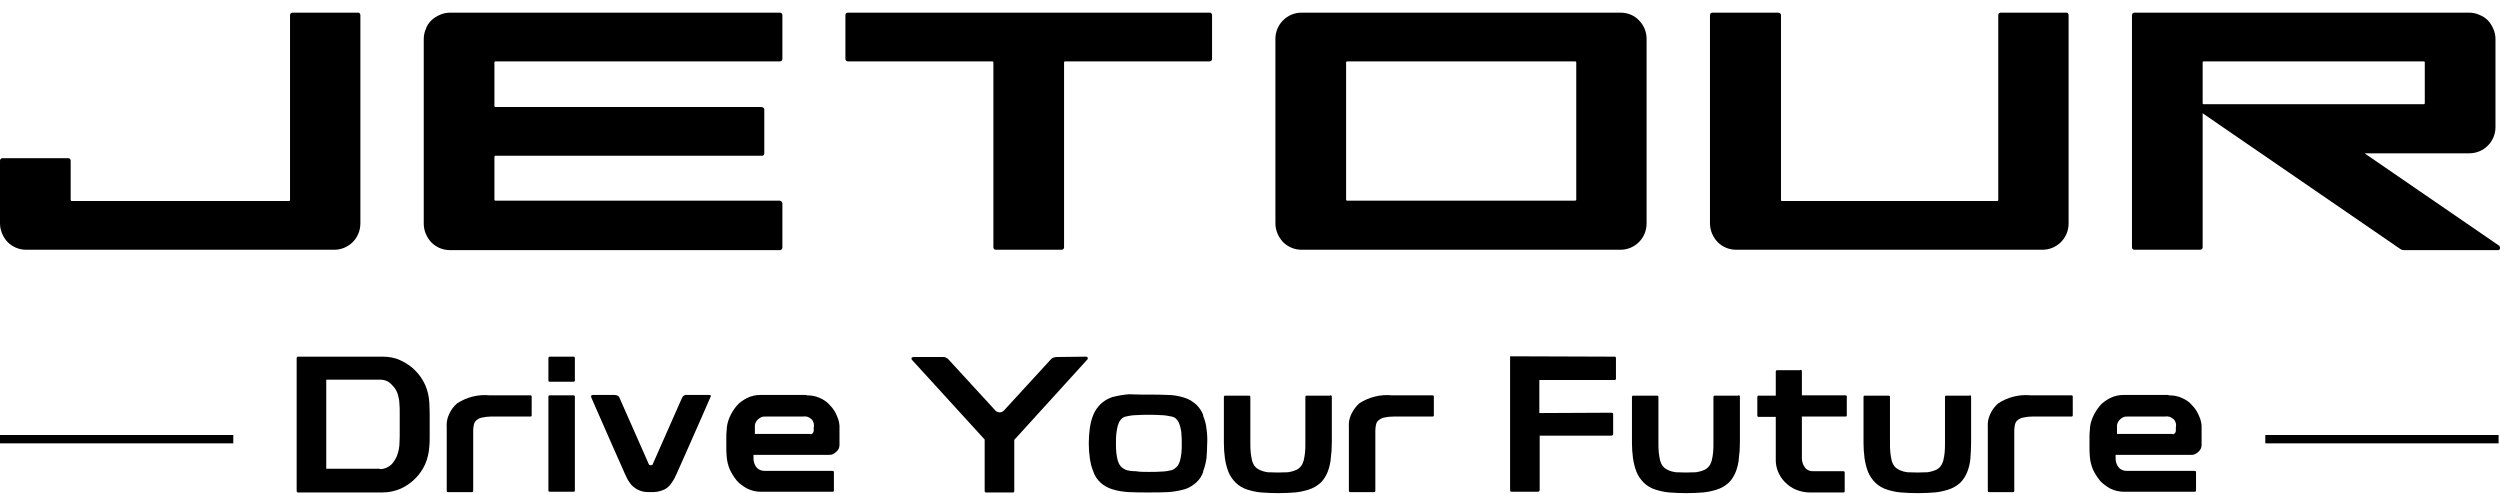
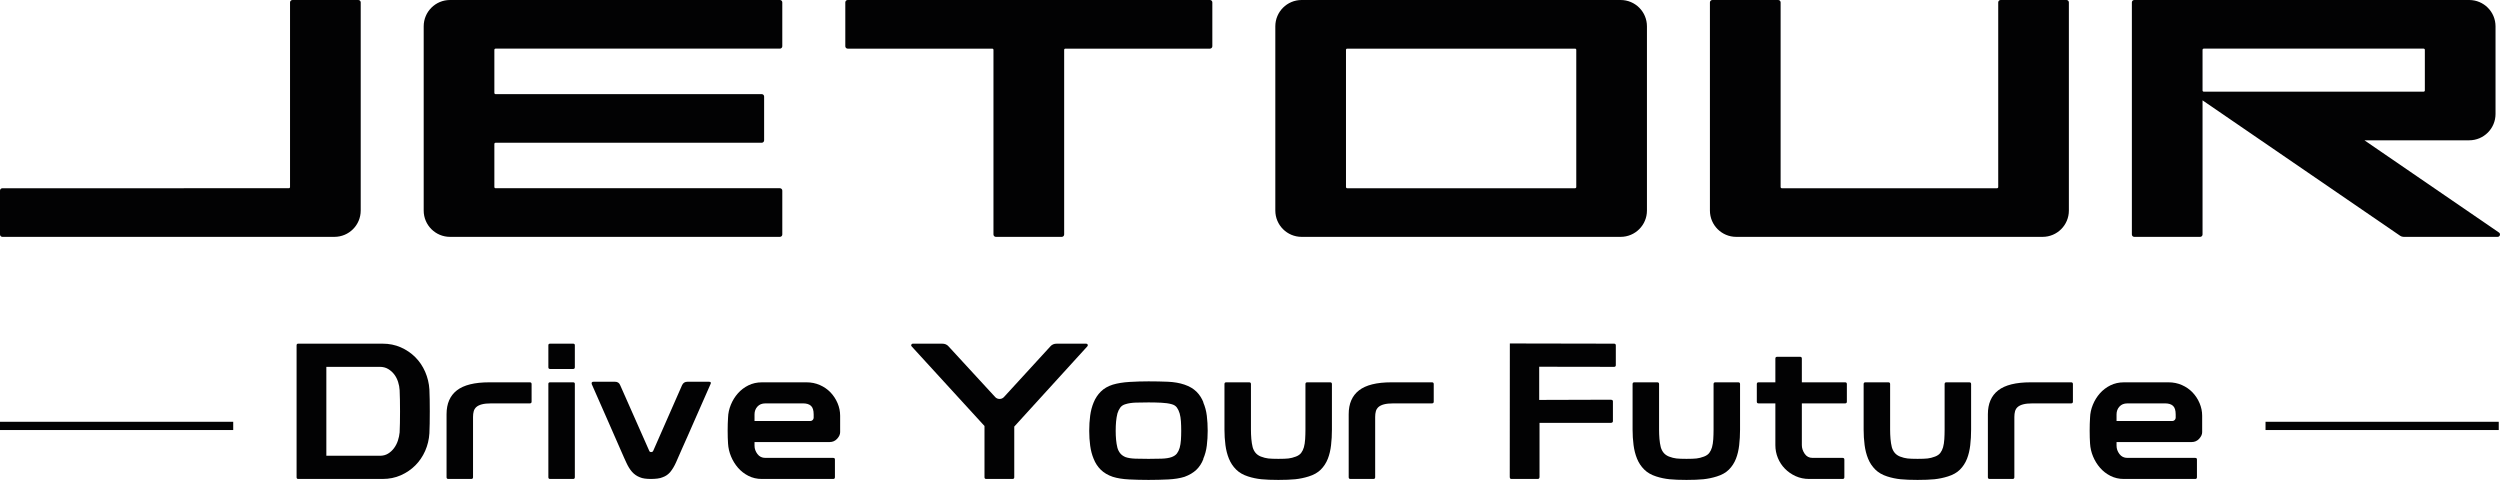
- <svg xmlns="http://www.w3.org/2000/svg" width="152" height="30" viewBox="0 0 152 30" fill="none">
-   <path d="M98.525 0.769H79.133C78.71 0.769 78.308 0.938 78.011 1.235C77.715 1.531 77.545 1.933 77.545 2.357V13.577C77.545 14 77.715 14.402 78.011 14.72C78.308 15.016 78.71 15.185 79.133 15.185H98.525C98.948 15.185 99.35 15.016 99.647 14.72C99.943 14.423 100.113 14.021 100.113 13.577V2.357C100.113 1.933 99.943 1.531 99.647 1.235C99.372 0.938 98.969 0.769 98.525 0.769ZM81.843 12.158V3.796V3.775C81.843 3.775 81.843 3.754 81.864 3.754L81.885 3.733H81.906H95.773H95.794C95.794 3.733 95.815 3.733 95.815 3.754L95.836 3.775V3.796V12.137C95.836 12.158 95.836 12.179 95.815 12.179C95.794 12.201 95.773 12.201 95.773 12.201H81.906H81.885C81.885 12.201 81.864 12.201 81.864 12.179C81.864 12.158 81.843 12.158 81.843 12.158Z" fill="black" />
-   <path d="M21.784 0.769H17.783C17.74 0.769 17.698 0.79 17.677 0.811C17.656 0.832 17.634 0.875 17.634 0.917V12.158V12.179C17.634 12.179 17.634 12.201 17.613 12.201L17.592 12.222H17.571H4.361C4.34 12.222 4.319 12.222 4.319 12.201C4.297 12.179 4.297 12.158 4.297 12.158V9.766C4.297 9.724 4.276 9.681 4.255 9.66C4.234 9.639 4.192 9.618 4.149 9.618H0.148C0.106 9.618 0.064 9.639 0.042 9.66C0.021 9.703 0 9.724 0 9.766V13.577C0 14 0.169 14.402 0.466 14.72C0.762 15.016 1.164 15.185 1.588 15.185H20.323C20.747 15.185 21.149 15.016 21.445 14.72C21.741 14.423 21.911 14.021 21.911 13.577V0.917C21.911 0.896 21.911 0.875 21.89 0.853C21.89 0.832 21.869 0.811 21.869 0.811C21.847 0.79 21.847 0.79 21.826 0.79C21.826 0.769 21.805 0.769 21.784 0.769Z" fill="black" />
-   <path d="M73.566 0.769H51.549C51.507 0.769 51.464 0.79 51.443 0.811C51.422 0.832 51.401 0.875 51.401 0.917V3.584C51.401 3.627 51.422 3.669 51.443 3.69C51.464 3.711 51.507 3.733 51.549 3.733H60.334H60.355C60.355 3.733 60.377 3.733 60.377 3.754L60.398 3.775V3.796V15.037C60.398 15.08 60.419 15.122 60.44 15.143C60.461 15.164 60.504 15.185 60.546 15.185H64.547C64.59 15.185 64.632 15.164 64.653 15.143C64.674 15.122 64.695 15.08 64.695 15.037V3.796V3.775C64.695 3.775 64.695 3.754 64.716 3.754L64.738 3.733H64.759H73.544C73.587 3.733 73.629 3.711 73.65 3.69C73.671 3.669 73.693 3.627 73.693 3.584V0.917C73.693 0.875 73.671 0.832 73.65 0.811C73.65 0.79 73.608 0.769 73.566 0.769Z" fill="black" />
-   <path d="M125.644 0.769H121.642C121.6 0.769 121.558 0.79 121.537 0.811C121.515 0.832 121.494 0.875 121.494 0.917V12.158V12.179C121.494 12.179 121.494 12.201 121.473 12.201C121.452 12.201 121.452 12.222 121.452 12.222H121.431H108.348H108.327C108.327 12.222 108.305 12.222 108.305 12.201L108.284 12.179V12.158V0.917C108.284 0.896 108.284 0.875 108.263 0.853C108.263 0.832 108.242 0.811 108.221 0.811C108.2 0.79 108.2 0.79 108.178 0.79C108.157 0.79 108.136 0.769 108.115 0.769H104.114C104.093 0.769 104.071 0.769 104.05 0.79C104.029 0.79 104.008 0.811 104.008 0.811C103.987 0.832 103.987 0.832 103.987 0.853C103.987 0.875 103.966 0.896 103.966 0.917V13.577C103.966 14 104.135 14.402 104.431 14.72C104.728 15.016 105.13 15.185 105.553 15.185H124.183C124.606 15.185 125.008 15.016 125.305 14.72C125.601 14.423 125.771 14.021 125.771 13.577V0.917C125.771 0.875 125.749 0.832 125.728 0.811C125.728 0.79 125.686 0.769 125.644 0.769Z" fill="black" />
-   <path d="M151.936 14.931L143.765 9.321H150.137C150.56 9.321 150.963 9.152 151.259 8.856C151.555 8.559 151.725 8.157 151.725 7.734V2.378C151.725 2.166 151.682 1.954 151.598 1.764C151.513 1.573 151.407 1.383 151.259 1.235C151.111 1.086 150.941 0.98 150.73 0.896C150.539 0.811 150.327 0.769 150.116 0.769H129.771C129.75 0.769 129.729 0.769 129.708 0.79C129.687 0.79 129.666 0.811 129.666 0.811C129.644 0.832 129.644 0.832 129.644 0.853C129.644 0.875 129.623 0.896 129.623 0.917V15.037C129.623 15.08 129.644 15.122 129.666 15.143C129.687 15.164 129.729 15.185 129.771 15.185H133.773C133.815 15.185 133.857 15.164 133.878 15.143C133.9 15.122 133.921 15.08 133.921 15.037V6.887L145.945 15.143C146.009 15.185 146.072 15.207 146.157 15.207H151.873C151.894 15.207 151.936 15.207 151.958 15.185C151.979 15.164 152 15.143 152 15.122C152 15.101 152 15.059 152 15.037C151.979 14.974 151.958 14.931 151.936 14.931ZM133.984 3.733H147.364H147.385C147.385 3.733 147.406 3.733 147.406 3.754L147.427 3.775V3.796V6.273V6.294C147.427 6.294 147.427 6.315 147.406 6.315L147.385 6.336H147.364H133.984H133.963C133.963 6.336 133.942 6.336 133.942 6.315L133.921 6.294V6.273V3.796V3.775C133.921 3.775 133.921 3.754 133.942 3.754L133.963 3.733H133.984Z" fill="black" />
-   <path d="M47.42 3.733C47.463 3.733 47.505 3.711 47.526 3.69C47.547 3.669 47.569 3.627 47.569 3.584V0.917C47.569 0.896 47.569 0.875 47.547 0.853C47.547 0.832 47.526 0.811 47.526 0.811C47.505 0.79 47.505 0.79 47.484 0.79C47.463 0.769 47.442 0.769 47.42 0.769H27.373C27.161 0.769 26.949 0.811 26.759 0.896C26.568 0.98 26.378 1.086 26.229 1.235C26.081 1.383 25.954 1.552 25.891 1.764C25.806 1.954 25.764 2.166 25.764 2.378V13.598C25.764 14.021 25.933 14.423 26.229 14.741C26.526 15.037 26.928 15.207 27.351 15.207H47.42C47.463 15.207 47.505 15.185 47.526 15.164C47.547 15.143 47.569 15.101 47.569 15.059V12.37C47.569 12.349 47.569 12.328 47.547 12.306C47.547 12.285 47.526 12.264 47.526 12.264C47.505 12.243 47.505 12.243 47.484 12.222C47.463 12.222 47.442 12.201 47.42 12.201H30.125H30.104C30.104 12.201 30.082 12.201 30.082 12.179L30.061 12.158V12.137V9.533V9.512C30.061 9.512 30.061 9.491 30.082 9.491C30.104 9.491 30.104 9.47 30.104 9.47H30.125H46.298C46.32 9.47 46.341 9.47 46.362 9.47C46.383 9.47 46.404 9.448 46.404 9.448C46.425 9.427 46.425 9.427 46.447 9.406C46.447 9.385 46.468 9.364 46.468 9.343V6.654C46.468 6.633 46.468 6.612 46.447 6.591C46.447 6.569 46.425 6.548 46.404 6.548C46.383 6.527 46.383 6.527 46.362 6.527C46.341 6.527 46.32 6.506 46.298 6.506H30.125C30.104 6.506 30.082 6.506 30.082 6.485C30.061 6.464 30.061 6.442 30.061 6.442V3.796V3.775C30.061 3.775 30.061 3.754 30.082 3.754L30.104 3.733H30.125H47.42Z" fill="black" />
-   <path d="M23.266 21.685C23.647 21.685 24.028 21.748 24.367 21.918C25.023 22.214 25.552 22.743 25.849 23.399C25.997 23.738 26.081 24.098 26.103 24.479C26.103 24.648 26.124 24.839 26.124 25.093C26.124 25.326 26.124 25.58 26.124 25.834C26.124 26.088 26.124 26.321 26.124 26.554C26.124 26.787 26.124 26.998 26.103 27.146C26.081 27.506 25.997 27.887 25.849 28.226C25.552 28.883 25.023 29.412 24.367 29.708C24.028 29.856 23.647 29.941 23.266 29.941H18.122C18.058 29.941 18.037 29.899 18.037 29.835V21.791C18.037 21.727 18.058 21.685 18.122 21.685H23.266ZM23.096 28.523C23.266 28.523 23.435 28.48 23.583 28.396C23.732 28.311 23.859 28.205 23.943 28.057C24.049 27.909 24.134 27.761 24.176 27.591C24.24 27.422 24.261 27.252 24.282 27.083C24.282 26.935 24.303 26.744 24.303 26.511C24.303 26.279 24.303 26.046 24.303 25.813C24.303 25.58 24.303 25.326 24.303 25.114C24.303 24.881 24.303 24.691 24.282 24.521C24.282 24.352 24.24 24.183 24.197 24.013C24.155 23.844 24.07 23.696 23.964 23.548C23.859 23.421 23.732 23.294 23.605 23.209C23.456 23.124 23.287 23.082 23.096 23.082H19.836V28.501H23.096V28.523Z" fill="black" />
-   <path d="M32.221 24.035C32.242 24.035 32.242 24.035 32.263 24.035C32.284 24.035 32.284 24.056 32.305 24.056C32.305 24.056 32.326 24.077 32.326 24.098C32.326 24.119 32.326 24.119 32.326 24.14V25.22C32.326 25.241 32.326 25.241 32.326 25.262C32.326 25.284 32.305 25.284 32.305 25.305C32.305 25.305 32.284 25.326 32.263 25.326C32.242 25.326 32.242 25.326 32.221 25.326H29.871C29.68 25.326 29.49 25.347 29.299 25.39C29.172 25.411 29.066 25.474 28.96 25.559C28.876 25.622 28.833 25.728 28.812 25.813C28.791 25.919 28.77 26.046 28.77 26.152V29.814C28.77 29.835 28.77 29.835 28.77 29.856C28.77 29.878 28.749 29.878 28.749 29.899C28.749 29.899 28.727 29.92 28.706 29.92C28.685 29.92 28.685 29.92 28.664 29.92H27.267C27.246 29.92 27.246 29.92 27.224 29.92C27.203 29.92 27.203 29.899 27.182 29.899C27.182 29.899 27.161 29.878 27.161 29.856C27.161 29.835 27.161 29.835 27.161 29.814V25.982C27.14 25.707 27.182 25.432 27.309 25.178C27.415 24.924 27.584 24.712 27.796 24.521C28.389 24.14 29.066 23.971 29.765 24.035H32.221Z" fill="black" />
-   <path d="M34.846 21.685C34.909 21.685 34.952 21.706 34.952 21.769V23.103C34.952 23.124 34.952 23.124 34.952 23.145C34.952 23.167 34.931 23.167 34.931 23.188C34.931 23.188 34.909 23.209 34.888 23.209C34.867 23.209 34.867 23.209 34.846 23.209H33.449C33.428 23.209 33.428 23.209 33.406 23.209C33.385 23.209 33.385 23.188 33.364 23.188C33.364 23.188 33.343 23.167 33.343 23.145C33.343 23.124 33.343 23.124 33.343 23.103V21.769C33.343 21.706 33.385 21.685 33.449 21.685H34.846ZM34.846 24.035C34.909 24.035 34.952 24.056 34.952 24.119V29.793C34.952 29.814 34.952 29.814 34.952 29.835C34.952 29.856 34.931 29.856 34.931 29.878C34.931 29.878 34.909 29.899 34.888 29.899C34.867 29.899 34.867 29.899 34.846 29.899H33.449C33.428 29.899 33.428 29.899 33.406 29.899C33.385 29.899 33.385 29.878 33.364 29.878C33.364 29.878 33.343 29.856 33.343 29.835C33.343 29.814 33.343 29.814 33.343 29.793V24.119C33.343 24.056 33.385 24.035 33.449 24.035H34.846Z" fill="black" />
-   <path d="M43.102 24.013C43.229 24.013 43.25 24.056 43.187 24.162C42.827 25.008 42.488 25.749 42.192 26.427C42.065 26.723 41.938 26.998 41.811 27.295C41.684 27.57 41.578 27.824 41.472 28.057C41.366 28.29 41.281 28.48 41.218 28.628C41.154 28.777 41.112 28.883 41.091 28.904C41.006 29.115 40.879 29.306 40.731 29.496C40.604 29.645 40.456 29.75 40.265 29.814C40.159 29.856 40.053 29.878 39.948 29.899C39.821 29.92 39.694 29.92 39.545 29.92C39.419 29.92 39.291 29.92 39.164 29.899C39.059 29.878 38.953 29.856 38.868 29.814C38.699 29.75 38.529 29.623 38.402 29.496C38.254 29.327 38.127 29.115 38.042 28.904C38.021 28.883 37.979 28.777 37.915 28.628C37.852 28.48 37.767 28.29 37.661 28.057C37.556 27.824 37.45 27.57 37.323 27.295C37.196 27.02 37.069 26.723 36.942 26.427C36.645 25.749 36.306 24.987 35.947 24.162C35.925 24.056 35.947 24.013 36.052 24.013H37.365C37.428 24.013 37.492 24.035 37.556 24.056C37.619 24.098 37.661 24.14 37.682 24.225L39.44 28.205C39.44 28.226 39.461 28.226 39.461 28.247C39.461 28.268 39.482 28.268 39.503 28.268C39.524 28.268 39.545 28.29 39.567 28.29C39.588 28.29 39.609 28.29 39.63 28.268C39.651 28.268 39.672 28.247 39.672 28.247C39.694 28.226 39.694 28.226 39.694 28.205L41.451 24.225C41.472 24.162 41.514 24.098 41.578 24.056C41.641 24.013 41.705 23.992 41.768 24.013H43.102Z" fill="black" />
-   <path d="M49.029 24.035C49.305 24.035 49.58 24.077 49.813 24.183C50.067 24.289 50.3 24.437 50.469 24.648C50.66 24.839 50.787 25.051 50.892 25.305C50.998 25.538 51.062 25.813 51.041 26.067V27.062C51.041 27.21 50.977 27.358 50.85 27.464C50.787 27.528 50.723 27.57 50.638 27.612C50.554 27.655 50.469 27.655 50.384 27.655H45.812V27.887C45.812 28.078 45.875 28.247 45.981 28.395C46.044 28.48 46.108 28.523 46.193 28.565C46.277 28.607 46.362 28.628 46.468 28.628H50.596C50.66 28.628 50.702 28.65 50.702 28.713V29.793C50.702 29.814 50.702 29.814 50.702 29.835C50.702 29.856 50.681 29.856 50.681 29.877C50.681 29.877 50.66 29.899 50.638 29.899C50.617 29.899 50.617 29.899 50.596 29.899H46.256C45.981 29.899 45.685 29.835 45.431 29.708C45.198 29.581 44.965 29.412 44.795 29.221C44.626 29.009 44.478 28.777 44.372 28.544C44.266 28.29 44.203 28.036 44.182 27.76C44.182 27.655 44.16 27.528 44.16 27.379C44.16 27.252 44.16 27.104 44.16 26.956C44.16 26.808 44.16 26.681 44.16 26.554C44.16 26.427 44.16 26.3 44.182 26.173C44.182 25.898 44.245 25.643 44.351 25.389C44.457 25.135 44.605 24.902 44.774 24.691C44.944 24.479 45.177 24.331 45.409 24.204C45.663 24.077 45.939 24.013 46.235 24.013H49.029V24.035ZM49.283 26.406C49.305 26.406 49.326 26.406 49.347 26.384C49.368 26.384 49.389 26.363 49.41 26.342C49.432 26.321 49.453 26.3 49.453 26.279C49.453 26.257 49.474 26.236 49.474 26.194V26.003C49.495 25.919 49.495 25.813 49.474 25.728C49.453 25.643 49.41 25.559 49.347 25.495C49.283 25.432 49.199 25.389 49.114 25.347C49.029 25.326 48.945 25.305 48.839 25.326H46.531C46.447 25.326 46.362 25.326 46.277 25.368C46.193 25.411 46.129 25.453 46.066 25.516C45.939 25.643 45.875 25.813 45.896 25.982V26.384H49.283V26.406Z" fill="black" />
-   <path d="M66.029 21.685C66.05 21.685 66.071 21.685 66.093 21.706C66.114 21.706 66.114 21.727 66.135 21.748C66.135 21.769 66.135 21.791 66.135 21.812C66.135 21.833 66.114 21.854 66.114 21.854L61.668 26.744V29.835C61.668 29.856 61.668 29.856 61.668 29.878C61.668 29.899 61.647 29.899 61.647 29.92C61.647 29.92 61.626 29.941 61.605 29.941C61.583 29.941 61.583 29.941 61.562 29.941H59.974C59.953 29.941 59.953 29.941 59.932 29.941C59.911 29.941 59.911 29.92 59.89 29.92C59.89 29.92 59.868 29.899 59.868 29.878C59.868 29.856 59.868 29.856 59.868 29.835V26.723L55.444 21.875C55.423 21.854 55.423 21.854 55.423 21.833C55.423 21.812 55.423 21.791 55.423 21.769C55.423 21.748 55.444 21.727 55.465 21.727C55.486 21.727 55.508 21.706 55.529 21.706H57.307C57.37 21.706 57.455 21.706 57.519 21.748C57.582 21.769 57.646 21.812 57.688 21.875L60.525 24.966C60.588 25.029 60.694 25.072 60.779 25.072C60.885 25.072 60.969 25.029 61.033 24.966L63.87 21.875C63.912 21.812 63.975 21.769 64.039 21.748C64.103 21.727 64.187 21.706 64.251 21.706L66.029 21.685Z" fill="black" />
-   <path d="M69.84 23.992C70.242 23.992 70.623 23.992 71.004 24.013C71.343 24.013 71.681 24.077 72.02 24.183C72.295 24.267 72.528 24.416 72.74 24.606C72.93 24.797 73.079 25.008 73.163 25.262H73.142C73.248 25.516 73.333 25.792 73.354 26.067C73.396 26.363 73.417 26.681 73.396 26.977C73.396 27.273 73.375 27.57 73.354 27.866C73.312 28.142 73.248 28.417 73.142 28.671H73.163C73.079 28.925 72.93 29.158 72.74 29.327C72.528 29.518 72.295 29.666 72.02 29.75C71.703 29.835 71.364 29.899 71.025 29.92C70.644 29.941 70.242 29.941 69.819 29.941C69.416 29.941 69.014 29.941 68.633 29.92C68.294 29.899 67.977 29.856 67.638 29.75C67.363 29.666 67.13 29.539 66.918 29.348C66.707 29.158 66.558 28.925 66.474 28.671C66.368 28.417 66.304 28.142 66.262 27.866C66.22 27.57 66.198 27.273 66.198 26.956C66.198 26.638 66.22 26.342 66.262 26.024C66.304 25.749 66.368 25.474 66.474 25.22C66.579 24.966 66.728 24.754 66.918 24.564C67.13 24.373 67.363 24.225 67.638 24.14C67.977 24.056 68.316 23.992 68.654 23.971C69.056 23.992 69.459 23.992 69.84 23.992ZM69.84 28.692C70.115 28.692 70.369 28.692 70.623 28.671C70.835 28.671 71.046 28.628 71.237 28.586C71.364 28.544 71.47 28.459 71.576 28.353C71.66 28.247 71.703 28.142 71.745 28.015C71.787 27.866 71.808 27.697 71.83 27.549C71.851 27.379 71.851 27.189 71.851 26.977C71.851 26.765 71.851 26.575 71.83 26.384C71.83 26.215 71.787 26.067 71.745 25.898C71.703 25.77 71.66 25.643 71.576 25.538C71.491 25.432 71.385 25.347 71.237 25.326C71.025 25.284 70.814 25.241 70.602 25.241C70.348 25.22 70.094 25.22 69.84 25.22C69.564 25.22 69.311 25.22 69.056 25.241C68.845 25.241 68.633 25.284 68.442 25.326C68.316 25.347 68.21 25.432 68.125 25.538C68.04 25.643 67.998 25.77 67.956 25.898C67.913 26.067 67.892 26.215 67.871 26.384C67.85 26.554 67.85 26.744 67.85 26.956C67.85 27.146 67.85 27.316 67.871 27.506C67.892 27.676 67.913 27.845 67.956 27.993C67.998 28.12 68.04 28.226 68.125 28.332C68.21 28.438 68.316 28.501 68.442 28.565C68.633 28.628 68.845 28.65 69.056 28.65C69.289 28.692 69.564 28.692 69.84 28.692Z" fill="black" />
-   <path d="M80.869 24.035C80.89 24.035 80.89 24.035 80.912 24.035C80.933 24.035 80.933 24.056 80.954 24.056C80.954 24.056 80.975 24.077 80.975 24.098C80.975 24.119 80.975 24.119 80.975 24.14V26.914C80.975 27.231 80.954 27.549 80.912 27.866C80.89 28.142 80.827 28.417 80.721 28.692C80.615 28.946 80.488 29.158 80.298 29.348C80.086 29.539 79.832 29.687 79.557 29.772C79.281 29.856 79.006 29.92 78.731 29.941C78.456 29.962 78.117 29.983 77.715 29.983C77.313 29.983 76.974 29.962 76.677 29.941C76.402 29.92 76.127 29.856 75.852 29.772C75.577 29.687 75.323 29.539 75.132 29.348C74.942 29.158 74.793 28.946 74.688 28.692C74.582 28.417 74.518 28.142 74.476 27.866C74.433 27.549 74.412 27.252 74.412 26.935V24.162C74.412 24.14 74.412 24.14 74.412 24.119C74.412 24.098 74.433 24.098 74.433 24.077C74.433 24.077 74.455 24.056 74.476 24.056C74.497 24.056 74.497 24.056 74.518 24.056H75.915C75.937 24.056 75.937 24.056 75.958 24.056C75.979 24.056 75.979 24.077 76 24.077C76 24.077 76.021 24.098 76.021 24.119C76.021 24.14 76.021 24.14 76.021 24.162V26.935C76.021 27.125 76.021 27.316 76.042 27.506C76.064 27.676 76.085 27.845 76.127 28.015C76.169 28.142 76.212 28.247 76.296 28.353C76.381 28.459 76.487 28.523 76.614 28.586C76.762 28.65 76.91 28.692 77.08 28.713C77.482 28.734 77.905 28.734 78.308 28.713C78.456 28.692 78.625 28.65 78.773 28.586C78.9 28.544 79.006 28.459 79.091 28.353C79.176 28.247 79.218 28.142 79.26 28.015C79.303 27.845 79.324 27.697 79.345 27.528C79.366 27.337 79.366 27.147 79.366 26.935V24.162C79.366 24.14 79.366 24.14 79.366 24.119C79.366 24.098 79.387 24.098 79.387 24.077C79.387 24.077 79.409 24.056 79.43 24.056C79.451 24.056 79.451 24.056 79.472 24.056H80.869V24.035Z" fill="black" />
-   <path d="M87.072 24.035C87.093 24.035 87.093 24.035 87.114 24.035C87.135 24.035 87.135 24.056 87.157 24.056C87.157 24.056 87.178 24.077 87.178 24.098C87.178 24.119 87.178 24.119 87.178 24.14V25.22C87.178 25.241 87.178 25.241 87.178 25.262C87.178 25.284 87.157 25.284 87.157 25.305C87.157 25.305 87.135 25.326 87.114 25.326C87.093 25.326 87.093 25.326 87.072 25.326H84.722C84.531 25.326 84.341 25.347 84.15 25.39C84.023 25.411 83.918 25.474 83.812 25.559C83.727 25.622 83.685 25.728 83.663 25.813C83.642 25.919 83.621 26.046 83.621 26.152V29.814C83.621 29.835 83.621 29.835 83.621 29.856C83.621 29.878 83.6 29.878 83.6 29.899C83.6 29.899 83.579 29.92 83.558 29.92C83.537 29.92 83.537 29.92 83.515 29.92H82.118C82.097 29.92 82.097 29.92 82.076 29.92C82.055 29.92 82.055 29.899 82.033 29.899C82.033 29.899 82.012 29.878 82.012 29.856C82.012 29.835 82.012 29.835 82.012 29.814V25.982C81.991 25.707 82.034 25.432 82.16 25.178C82.287 24.924 82.436 24.712 82.647 24.521C83.24 24.14 83.918 23.971 84.616 24.035H87.072Z" fill="black" />
-   <path d="M105.68 24.035C105.701 24.035 105.701 24.035 105.723 24.035C105.744 24.035 105.744 24.056 105.765 24.056C105.765 24.056 105.786 24.077 105.786 24.098C105.786 24.119 105.786 24.119 105.786 24.14V26.914C105.786 27.231 105.765 27.549 105.723 27.866C105.701 28.142 105.638 28.417 105.532 28.692C105.426 28.946 105.299 29.158 105.109 29.348C104.897 29.539 104.643 29.687 104.368 29.772C104.092 29.856 103.817 29.92 103.542 29.941C103.267 29.962 102.928 29.983 102.526 29.983C102.124 29.983 101.785 29.962 101.489 29.941C101.213 29.92 100.938 29.856 100.663 29.772C100.388 29.687 100.134 29.539 99.943 29.348C99.753 29.158 99.604 28.946 99.499 28.692C99.393 28.417 99.329 28.142 99.287 27.866C99.245 27.549 99.223 27.252 99.223 26.935V24.162C99.223 24.14 99.223 24.14 99.223 24.119C99.223 24.098 99.245 24.098 99.245 24.077C99.245 24.077 99.266 24.056 99.287 24.056C99.308 24.056 99.308 24.056 99.329 24.056H100.726C100.748 24.056 100.748 24.056 100.769 24.056C100.79 24.056 100.79 24.077 100.811 24.077C100.811 24.077 100.832 24.098 100.832 24.119C100.832 24.14 100.832 24.14 100.832 24.162V26.935C100.832 27.125 100.832 27.316 100.853 27.506C100.875 27.676 100.896 27.845 100.938 28.015C100.98 28.142 101.023 28.247 101.108 28.353C101.192 28.459 101.298 28.523 101.425 28.586C101.573 28.65 101.721 28.692 101.891 28.713C102.293 28.734 102.716 28.734 103.119 28.713C103.267 28.692 103.436 28.65 103.584 28.586C103.711 28.544 103.817 28.459 103.902 28.353C103.987 28.247 104.029 28.142 104.071 28.015C104.114 27.845 104.135 27.697 104.156 27.528C104.177 27.337 104.177 27.147 104.177 26.935V24.162C104.177 24.14 104.177 24.14 104.177 24.119C104.177 24.098 104.198 24.098 104.198 24.077C104.198 24.077 104.219 24.056 104.241 24.056C104.262 24.056 104.262 24.056 104.283 24.056H105.68V24.035Z" fill="black" />
-   <path d="M109.449 22.489C109.47 22.489 109.47 22.489 109.491 22.489C109.512 22.489 109.512 22.51 109.533 22.51C109.533 22.51 109.554 22.532 109.554 22.553C109.554 22.574 109.554 22.574 109.554 22.595V24.035H112.18C112.201 24.035 112.201 24.035 112.222 24.035C112.243 24.035 112.243 24.056 112.264 24.056C112.264 24.056 112.285 24.077 112.285 24.098C112.285 24.119 112.285 24.119 112.285 24.14V25.22C112.285 25.241 112.285 25.241 112.285 25.262C112.285 25.284 112.264 25.284 112.264 25.305C112.264 25.305 112.243 25.326 112.222 25.326C112.201 25.326 112.201 25.326 112.18 25.326H109.554V27.866C109.554 28.057 109.618 28.247 109.724 28.396C109.766 28.48 109.851 28.544 109.936 28.586C110.02 28.628 110.105 28.65 110.211 28.65H112.053C112.074 28.65 112.074 28.65 112.095 28.65C112.116 28.65 112.116 28.671 112.137 28.671C112.137 28.671 112.158 28.692 112.158 28.713C112.158 28.734 112.158 28.734 112.158 28.756V29.835C112.158 29.856 112.158 29.856 112.158 29.878C112.158 29.899 112.137 29.899 112.137 29.92C112.137 29.92 112.116 29.941 112.095 29.941C112.074 29.941 112.074 29.941 112.053 29.941H110.02C109.745 29.941 109.449 29.878 109.195 29.772C108.941 29.666 108.729 29.518 108.538 29.327C108.157 28.946 107.946 28.438 107.967 27.887V25.347H106.951C106.929 25.347 106.929 25.347 106.908 25.347C106.887 25.347 106.887 25.326 106.866 25.326C106.866 25.326 106.845 25.305 106.845 25.284C106.845 25.262 106.845 25.262 106.845 25.241V24.162C106.845 24.14 106.845 24.14 106.845 24.119C106.845 24.098 106.866 24.098 106.866 24.077C106.866 24.077 106.887 24.056 106.908 24.056C106.929 24.056 106.929 24.056 106.951 24.056H107.967V22.616C107.967 22.595 107.967 22.595 107.967 22.574C107.967 22.553 107.988 22.553 107.988 22.532C107.988 22.532 108.009 22.51 108.03 22.51C108.051 22.51 108.051 22.51 108.073 22.51H109.449V22.489Z" fill="black" />
-   <path d="M119.737 24.035C119.758 24.035 119.758 24.035 119.78 24.035C119.801 24.035 119.801 24.056 119.822 24.056C119.822 24.056 119.843 24.077 119.843 24.098C119.843 24.119 119.843 24.119 119.843 24.14V26.914C119.843 27.231 119.822 27.549 119.801 27.866C119.78 28.142 119.716 28.417 119.61 28.692C119.504 28.946 119.377 29.158 119.187 29.348C118.975 29.539 118.721 29.687 118.446 29.772C118.171 29.856 117.895 29.92 117.62 29.941C117.345 29.962 117.006 29.983 116.604 29.983C116.202 29.983 115.863 29.962 115.567 29.941C115.291 29.92 115.016 29.856 114.741 29.772C114.466 29.687 114.212 29.539 114.021 29.348C113.831 29.158 113.683 28.946 113.577 28.692C113.471 28.417 113.407 28.142 113.365 27.866C113.323 27.549 113.302 27.252 113.302 26.935V24.162C113.302 24.14 113.302 24.14 113.302 24.119C113.302 24.098 113.323 24.098 113.323 24.077C113.323 24.077 113.344 24.056 113.365 24.056C113.386 24.056 113.386 24.056 113.407 24.056H114.805C114.826 24.056 114.826 24.056 114.847 24.056C114.868 24.056 114.868 24.077 114.889 24.077C114.889 24.077 114.91 24.098 114.91 24.119C114.91 24.14 114.91 24.14 114.91 24.162V26.935C114.91 27.125 114.91 27.316 114.932 27.506C114.953 27.676 114.974 27.845 115.016 28.015C115.059 28.142 115.101 28.247 115.186 28.353C115.27 28.459 115.376 28.523 115.503 28.586C115.651 28.65 115.8 28.692 115.969 28.713C116.371 28.734 116.795 28.734 117.197 28.713C117.345 28.692 117.514 28.65 117.663 28.586C117.79 28.544 117.895 28.459 117.98 28.353C118.065 28.247 118.107 28.142 118.149 28.015C118.192 27.845 118.213 27.697 118.234 27.528C118.255 27.337 118.255 27.147 118.255 26.935V24.162C118.255 24.14 118.255 24.14 118.255 24.119C118.255 24.098 118.276 24.098 118.276 24.077C118.276 24.077 118.298 24.056 118.319 24.056C118.34 24.056 118.34 24.056 118.361 24.056H119.737V24.035Z" fill="black" />
-   <path d="M125.919 24.035C125.94 24.035 125.94 24.035 125.961 24.035C125.982 24.035 125.982 24.056 126.003 24.056C126.003 24.056 126.024 24.077 126.024 24.098C126.024 24.119 126.024 24.119 126.024 24.14V25.22C126.024 25.241 126.024 25.241 126.024 25.262C126.024 25.284 126.003 25.284 126.003 25.305C126.003 25.305 125.982 25.326 125.961 25.326C125.94 25.326 125.94 25.326 125.919 25.326H123.569C123.378 25.326 123.188 25.347 122.997 25.39C122.87 25.411 122.764 25.474 122.658 25.559C122.574 25.622 122.531 25.728 122.51 25.813C122.489 25.919 122.468 26.046 122.468 26.152V29.814C122.468 29.835 122.468 29.835 122.468 29.856C122.468 29.878 122.447 29.878 122.447 29.899C122.447 29.899 122.426 29.92 122.404 29.92C122.383 29.92 122.383 29.92 122.362 29.92H120.965C120.944 29.92 120.944 29.92 120.922 29.92C120.901 29.92 120.901 29.899 120.88 29.899C120.88 29.899 120.859 29.878 120.859 29.856C120.859 29.835 120.859 29.835 120.859 29.814V25.982C120.838 25.707 120.88 25.432 121.007 25.178C121.113 24.924 121.282 24.712 121.494 24.521C122.087 24.14 122.764 23.971 123.463 24.035H125.919Z" fill="black" />
-   <path d="M131.846 24.035C132.122 24.035 132.397 24.077 132.63 24.183C132.884 24.289 133.117 24.437 133.286 24.648C133.476 24.839 133.603 25.051 133.709 25.305C133.815 25.538 133.879 25.813 133.857 26.067V27.062C133.857 27.21 133.794 27.358 133.667 27.464C133.603 27.528 133.54 27.57 133.455 27.612C133.371 27.655 133.286 27.655 133.201 27.655H128.629V27.887C128.629 28.078 128.692 28.247 128.798 28.395C128.861 28.48 128.925 28.523 129.01 28.565C129.094 28.607 129.179 28.628 129.285 28.628H133.413C133.476 28.628 133.519 28.65 133.519 28.713V29.793C133.519 29.814 133.519 29.814 133.519 29.835C133.519 29.856 133.498 29.856 133.498 29.877C133.498 29.877 133.476 29.899 133.455 29.899C133.434 29.899 133.434 29.899 133.413 29.899H129.137C128.861 29.899 128.565 29.835 128.311 29.708C128.078 29.581 127.845 29.412 127.676 29.221C127.507 29.009 127.358 28.777 127.252 28.544C127.147 28.29 127.083 28.036 127.062 27.76C127.062 27.655 127.041 27.528 127.041 27.379C127.041 27.252 127.041 27.104 127.041 26.956C127.041 26.808 127.041 26.681 127.041 26.554C127.041 26.427 127.041 26.3 127.062 26.173C127.062 25.898 127.125 25.643 127.231 25.389C127.337 25.135 127.485 24.902 127.655 24.691C127.824 24.479 128.057 24.331 128.29 24.204C128.544 24.077 128.819 24.013 129.115 24.013H131.846V24.035ZM132.1 26.406C132.122 26.406 132.143 26.406 132.164 26.384C132.185 26.384 132.206 26.363 132.227 26.342C132.249 26.321 132.27 26.3 132.27 26.279C132.27 26.257 132.291 26.236 132.291 26.194V26.003C132.312 25.919 132.312 25.813 132.291 25.728C132.27 25.643 132.227 25.559 132.164 25.495C132.1 25.432 132.016 25.389 131.931 25.347C131.846 25.326 131.762 25.305 131.656 25.326H129.348C129.264 25.326 129.179 25.326 129.094 25.368C129.01 25.411 128.946 25.453 128.883 25.516C128.756 25.643 128.692 25.813 128.713 25.982V26.384H132.1V26.406Z" fill="black" />
-   <path d="M14.184 26.448H0V26.956H14.184V26.448Z" fill="black" />
-   <path d="M98.144 21.685L91.814 21.663V29.772C91.814 29.856 91.835 29.899 91.899 29.899H93.508C93.571 29.899 93.613 29.856 93.613 29.772V26.49H97.932C98.038 26.49 98.08 26.448 98.08 26.384V25.178C98.08 25.114 98.038 25.093 97.932 25.093L93.592 25.114V23.103H98.144C98.165 23.103 98.165 23.103 98.186 23.103C98.207 23.103 98.207 23.082 98.228 23.082C98.228 23.082 98.25 23.061 98.25 23.04C98.25 23.018 98.25 23.018 98.25 22.997V21.791C98.25 21.769 98.25 21.769 98.25 21.748C98.25 21.727 98.228 21.727 98.228 21.706C98.228 21.706 98.207 21.685 98.186 21.685C98.165 21.685 98.144 21.685 98.144 21.685Z" fill="black" />
-   <path d="M151.915 26.448H137.731V26.956H151.915V26.448Z" fill="black" />
+ <svg xmlns="http://www.w3.org/2000/svg" version="1.1" id="Слой_1" x="0px" y="0px" viewBox="0 0 418.487 80.336" style="enable-background:new 0 0 418.487 80.336;" xml:space="preserve">
+   <style type="text/css">
+ 	.st0{fill:#020203;}
+ </style>
+   <g>
+     <g>
+       <g>
+         <g>
+           <path class="st0" d="M64.05,57.528c1.1,0,2.114,0.206,3.041,0.614      c0.927,0.41,1.736,0.961,2.426,1.65c0.691,0.691,1.24,1.504,1.651,2.442      c0.409,0.939,0.647,1.926,0.711,2.96c0.022,0.453,0.038,1.009,0.049,1.666      c0.01,0.658,0.016,1.333,0.016,2.022c0,0.691-0.006,1.359-0.016,2.007      c-0.011,0.647-0.027,1.197-0.049,1.65c-0.064,1.036-0.302,2.017-0.711,2.944      c-0.411,0.927-0.96,1.736-1.651,2.426c-0.69,0.69-1.499,1.241-2.426,1.65      c-0.927,0.41-1.941,0.615-3.041,0.615H49.906c-0.173,0-0.259-0.097-0.259-0.292      V57.819c0-0.194,0.086-0.291,0.259-0.291H64.05z M63.597,76.293      c0.517,0,0.97-0.119,1.359-0.356c0.388-0.237,0.722-0.544,1.003-0.922      c0.28-0.377,0.496-0.798,0.647-1.261c0.151-0.463,0.248-0.922,0.292-1.375      c0.021-0.431,0.037-0.954,0.049-1.569c0.01-0.615,0.016-1.257,0.016-1.926      c0-0.668-0.005-1.315-0.016-1.941c-0.012-0.625-0.028-1.165-0.049-1.618      c-0.022-0.453-0.109-0.916-0.259-1.391c-0.151-0.474-0.367-0.895-0.647-1.262      c-0.28-0.366-0.62-0.668-1.02-0.906c-0.398-0.237-0.857-0.356-1.375-0.356      h-8.968v14.882H63.597z" />
+           <path class="st0" d="M88.694,63.999c0.195,0,0.292,0.097,0.292,0.291v2.943      c0,0.194-0.097,0.292-0.292,0.292h-6.47c-0.647,0-1.17,0.054-1.569,0.161      c-0.4,0.109-0.707,0.259-0.923,0.453c-0.216,0.194-0.361,0.432-0.436,0.712      c-0.076,0.28-0.113,0.593-0.113,0.938v10.094c0,0.194-0.097,0.292-0.291,0.292      h-3.85c-0.194,0-0.291-0.097-0.291-0.292V69.337      c0-1.768,0.577-3.1,1.731-3.995c1.154-0.895,2.96-1.343,5.419-1.343H88.694      z" />
+           <path class="st0" d="M95.934,57.528c0.194,0,0.291,0.086,0.291,0.259v3.688      c0,0.194-0.097,0.291-0.291,0.291h-3.85c-0.194,0-0.291-0.097-0.291-0.291      v-3.688c0-0.173,0.097-0.259,0.291-0.259H95.934z M95.934,63.999      c0.194,0,0.291,0.086,0.291,0.259v15.626c0,0.194-0.097,0.292-0.291,0.292      h-3.85c-0.194,0-0.291-0.097-0.291-0.292V64.257      c0-0.172,0.097-0.259,0.291-0.259H95.934z" />
+           <path class="st0" d="M118.668,63.902c0.324,0,0.409,0.14,0.259,0.421      c-1.014,2.308-1.93,4.389-2.75,6.244c-0.346,0.798-0.691,1.585-1.036,2.362      c-0.344,0.775-0.658,1.477-0.937,2.103c-0.281,0.626-0.513,1.154-0.696,1.585      c-0.183,0.431-0.296,0.69-0.34,0.776c-0.302,0.668-0.626,1.207-0.97,1.617      c-0.346,0.41-0.766,0.701-1.262,0.873c-0.237,0.108-0.534,0.184-0.89,0.227      c-0.356,0.043-0.717,0.064-1.084,0.064c-0.367,0-0.712-0.022-1.035-0.064      c-0.324-0.043-0.604-0.119-0.841-0.227c-0.496-0.194-0.922-0.49-1.278-0.889      c-0.356-0.399-0.685-0.933-0.987-1.601c-0.044-0.086-0.161-0.345-0.355-0.776      c-0.195-0.432-0.426-0.96-0.696-1.585c-0.27-0.626-0.577-1.327-0.922-2.103      c-0.346-0.777-0.691-1.564-1.036-2.362c-0.82-1.855-1.736-3.936-2.749-6.244      c-0.086-0.28,0.01-0.421,0.291-0.421h3.591c0.431,0,0.722,0.194,0.874,0.583      l4.853,10.967c0.021,0.087,0.076,0.151,0.162,0.194      c0.043,0.022,0.097,0.032,0.161,0.032c0.086,0,0.14-0.011,0.162-0.032      c0.085-0.021,0.151-0.086,0.194-0.194l4.82-10.967      c0.173-0.389,0.474-0.583,0.906-0.583H118.668z" />
+           <path class="st0" d="M135.006,63.999c0.798,0,1.542,0.151,2.232,0.453      c0.691,0.302,1.284,0.712,1.78,1.229c0.496,0.518,0.889,1.117,1.181,1.796      c0.291,0.679,0.436,1.386,0.436,2.119v2.75c0,0.367-0.167,0.733-0.501,1.1      c-0.335,0.367-0.749,0.55-1.246,0.55h-12.585v0.615      c0,0.496,0.162,0.961,0.486,1.391c0.323,0.432,0.765,0.647,1.326,0.647h11.356      c0.194,0,0.291,0.086,0.291,0.259v2.976c0,0.194-0.097,0.292-0.291,0.292H127.532      c-0.82,0-1.569-0.173-2.248-0.517c-0.68-0.345-1.262-0.798-1.747-1.359      c-0.485-0.561-0.874-1.192-1.164-1.893c-0.292-0.7-0.458-1.418-0.502-2.151      c-0.022-0.302-0.038-0.642-0.049-1.019c-0.011-0.377-0.016-0.76-0.016-1.149      c0-0.388,0.005-0.765,0.016-1.132c0.011-0.366,0.027-0.712,0.049-1.035      c0.021-0.733,0.177-1.456,0.469-2.167c0.291-0.712,0.685-1.348,1.181-1.909      c0.496-0.561,1.084-1.008,1.763-1.343c0.679-0.334,1.428-0.501,2.248-0.501      H135.006z M135.685,70.469c0.13,0,0.248-0.054,0.356-0.162      c0.108-0.107,0.162-0.237,0.162-0.388v-0.55c0-0.69-0.152-1.169-0.453-1.439      c-0.302-0.269-0.733-0.404-1.294-0.404h-6.341      c-0.562,0-1.003,0.177-1.326,0.534c-0.324,0.355-0.486,0.792-0.486,1.309v1.1      H135.685z" />
+           <path class="st0" d="M181.816,57.528c0.129,0,0.215,0.054,0.259,0.161      c0.043,0.109,0.021,0.206-0.064,0.292l-12.229,13.426v8.476      c0,0.194-0.097,0.292-0.292,0.292h-4.399c-0.194,0-0.292-0.097-0.292-0.292      v-8.573l-12.196-13.329c-0.086-0.086-0.103-0.183-0.049-0.292      c0.053-0.107,0.134-0.161,0.242-0.161h4.917c0.452,0,0.809,0.151,1.068,0.453      l7.829,8.508c0.194,0.194,0.431,0.291,0.712,0.291      c0.28,0,0.517-0.097,0.711-0.291l7.797-8.508      c0.259-0.302,0.615-0.453,1.068-0.453H181.816z" />
+           <path class="st0" d="M192.261,63.837c1.1,0,2.173,0.021,3.219,0.064      c1.046,0.044,1.979,0.206,2.799,0.485c0.82,0.281,1.483,0.669,1.989,1.164      c0.506,0.497,0.901,1.1,1.181,1.812h-0.032      c0.301,0.69,0.502,1.435,0.598,2.232c0.097,0.798,0.146,1.639,0.146,2.524      c0,0.841-0.049,1.66-0.146,2.459c-0.097,0.799-0.297,1.542-0.598,2.232h0.032      c-0.28,0.733-0.674,1.342-1.181,1.828c-0.507,0.485-1.17,0.879-1.989,1.181      c-0.755,0.237-1.661,0.382-2.718,0.437c-1.057,0.053-2.157,0.08-3.3,0.08      c-1.122,0-2.211-0.027-3.268-0.08c-1.057-0.055-1.962-0.2-2.717-0.437      c-0.82-0.28-1.488-0.674-2.005-1.181c-0.518-0.507-0.917-1.117-1.198-1.828      c-0.28-0.669-0.474-1.402-0.581-2.2c-0.109-0.798-0.162-1.627-0.162-2.49      c0-0.906,0.053-1.758,0.162-2.556c0.107-0.798,0.301-1.531,0.581-2.2      c0.28-0.69,0.68-1.294,1.198-1.812c0.517-0.517,1.186-0.906,2.005-1.164      c0.798-0.238,1.731-0.388,2.798-0.453      C190.143,63.869,191.205,63.837,192.261,63.837z M192.261,76.81      c0.755,0,1.477-0.011,2.167-0.032c0.69-0.021,1.251-0.107,1.683-0.259      c0.409-0.151,0.712-0.355,0.906-0.615c0.194-0.259,0.345-0.571,0.452-0.938      c0.108-0.388,0.178-0.819,0.211-1.294c0.032-0.475,0.049-0.992,0.049-1.552      c0-0.583-0.017-1.117-0.049-1.602c-0.032-0.485-0.103-0.922-0.211-1.31      c-0.107-0.366-0.259-0.689-0.452-0.971c-0.194-0.28-0.497-0.474-0.906-0.582      c-0.475-0.13-1.051-0.211-1.731-0.243c-0.68-0.033-1.387-0.049-2.119-0.049      c-0.755,0-1.467,0.011-2.136,0.032c-0.668,0.022-1.24,0.108-1.714,0.259      c-0.389,0.107-0.685,0.302-0.89,0.582c-0.205,0.281-0.362,0.605-0.469,0.971      c-0.108,0.432-0.184,0.885-0.226,1.359c-0.044,0.474-0.065,0.993-0.065,1.553      c0,0.517,0.022,1.014,0.065,1.488c0.043,0.475,0.118,0.928,0.226,1.359      c0.107,0.368,0.27,0.68,0.485,0.938c0.215,0.259,0.507,0.464,0.874,0.615      c0.431,0.152,0.992,0.238,1.682,0.259      C190.784,76.799,191.507,76.81,192.261,76.81z" />
+           <path class="st0" d="M222.665,63.999c0.194,0,0.292,0.097,0.292,0.291v7.634      c0,0.906-0.049,1.775-0.146,2.605c-0.096,0.83-0.274,1.58-0.533,2.248      c-0.28,0.712-0.674,1.321-1.181,1.828s-1.181,0.89-2.022,1.148      c-0.755,0.238-1.51,0.394-2.264,0.47c-0.755,0.076-1.694,0.113-2.815,0.113      c-1.122,0-2.065-0.037-2.831-0.113c-0.765-0.076-1.515-0.232-2.248-0.47      c-0.82-0.258-1.489-0.647-2.006-1.164c-0.517-0.517-0.917-1.121-1.197-1.812      c-0.281-0.69-0.475-1.45-0.583-2.281c-0.108-0.83-0.162-1.687-0.162-2.572      v-7.634c0-0.195,0.097-0.291,0.292-0.291h3.849      c0.194,0,0.292,0.097,0.292,0.29v7.616c0,0.537,0.021,1.059,0.064,1.565      c0.043,0.505,0.119,0.974,0.226,1.403c0.108,0.366,0.27,0.678,0.486,0.936      c0.215,0.258,0.507,0.462,0.873,0.613c0.453,0.172,0.873,0.28,1.262,0.323      c0.388,0.043,0.948,0.064,1.682,0.064c0.733,0,1.294-0.021,1.683-0.064      c0.388-0.043,0.808-0.151,1.261-0.323c0.388-0.151,0.679-0.355,0.874-0.613      c0.194-0.258,0.344-0.57,0.453-0.936c0.107-0.387,0.178-0.838,0.21-1.355      c0.032-0.517,0.049-1.055,0.049-1.613v-7.616c0-0.194,0.097-0.29,0.292-0.29      H222.665z" />
+           <path class="st0" d="M239.707,63.999c0.195,0,0.292,0.097,0.292,0.291v2.943      c0,0.194-0.097,0.292-0.292,0.292h-6.47c-0.647,0-1.169,0.054-1.569,0.161      c-0.4,0.109-0.707,0.259-0.923,0.453c-0.215,0.194-0.361,0.432-0.436,0.712      c-0.076,0.28-0.113,0.593-0.113,0.938v10.094c0,0.194-0.097,0.292-0.291,0.292      h-3.85c-0.194,0-0.291-0.097-0.291-0.292V69.337      c0-1.768,0.577-3.1,1.731-3.995c1.154-0.895,2.96-1.343,5.419-1.343H239.707      z" />
+           <path class="st0" d="M290.983,63.999c0.194,0,0.292,0.097,0.292,0.291v7.634      c0,0.906-0.049,1.775-0.146,2.605c-0.097,0.83-0.275,1.58-0.534,2.248      c-0.28,0.712-0.674,1.321-1.181,1.828s-1.181,0.89-2.022,1.148      c-0.755,0.238-1.51,0.394-2.265,0.47c-0.755,0.076-1.693,0.113-2.815,0.113      c-1.121,0-2.065-0.037-2.831-0.113c-0.766-0.076-1.515-0.232-2.248-0.47      c-0.821-0.258-1.489-0.647-2.006-1.164c-0.518-0.517-0.917-1.121-1.197-1.812      c-0.281-0.69-0.475-1.45-0.582-2.281c-0.108-0.83-0.162-1.687-0.162-2.572      v-7.634c0-0.195,0.097-0.291,0.291-0.291h3.85      c0.194,0,0.292,0.097,0.292,0.29v7.616c0,0.537,0.021,1.059,0.064,1.565      c0.043,0.505,0.118,0.974,0.226,1.403c0.108,0.366,0.27,0.678,0.486,0.936      c0.215,0.258,0.507,0.462,0.873,0.613c0.453,0.172,0.873,0.28,1.261,0.323      c0.388,0.043,0.949,0.064,1.682,0.064c0.733,0,1.295-0.021,1.683-0.064      c0.388-0.043,0.809-0.151,1.262-0.323c0.388-0.151,0.679-0.355,0.873-0.613      c0.195-0.258,0.345-0.57,0.453-0.936c0.108-0.387,0.178-0.838,0.211-1.355      c0.032-0.517,0.049-1.055,0.049-1.613v-7.616c0-0.194,0.097-0.29,0.292-0.29      H290.983z" />
+           <path class="st0" d="M301.328,59.728c0.194,0,0.291,0.097,0.291,0.292v3.979h7.247      c0.194,0,0.29,0.097,0.29,0.291v2.943c0,0.194-0.097,0.292-0.29,0.292      h-7.247v6.988c0,0.496,0.157,0.976,0.47,1.439      c0.312,0.464,0.749,0.696,1.309,0.696h5.048c0.194,0,0.291,0.098,0.291,0.292      v2.943c0,0.194-0.097,0.292-0.291,0.292h-5.597      c-0.82,0-1.574-0.157-2.264-0.469c-0.691-0.313-1.289-0.728-1.796-1.246      c-0.507-0.517-0.901-1.116-1.181-1.795c-0.28-0.68-0.421-1.397-0.421-2.152      v-6.988h-2.814c-0.194,0-0.291-0.098-0.291-0.292v-2.943      c0-0.195,0.097-0.291,0.291-0.291h2.814v-3.979      c0-0.194,0.097-0.292,0.291-0.292H301.328z" />
+           <path class="st0" d="M329.661,63.999c0.194,0,0.292,0.097,0.292,0.291v7.634      c0,0.906-0.049,1.775-0.146,2.605c-0.097,0.83-0.275,1.58-0.534,2.248      c-0.281,0.712-0.674,1.321-1.181,1.828s-1.181,0.89-2.022,1.148      c-0.755,0.238-1.51,0.394-2.265,0.47c-0.755,0.076-1.693,0.113-2.815,0.113      c-1.121,0-2.065-0.037-2.831-0.113c-0.766-0.076-1.515-0.232-2.248-0.47      c-0.82-0.258-1.489-0.647-2.006-1.164c-0.518-0.517-0.917-1.121-1.197-1.812      c-0.281-0.69-0.475-1.45-0.583-2.281c-0.108-0.83-0.162-1.687-0.162-2.572      v-7.634c0-0.195,0.097-0.291,0.292-0.291h3.849      c0.194,0,0.292,0.097,0.292,0.29v7.616c0,0.537,0.021,1.059,0.064,1.565      c0.043,0.505,0.119,0.974,0.226,1.403c0.108,0.366,0.27,0.678,0.486,0.936      c0.215,0.258,0.507,0.462,0.873,0.613c0.453,0.172,0.873,0.28,1.262,0.323      c0.388,0.043,0.948,0.064,1.682,0.064c0.734,0,1.295-0.021,1.683-0.064      c0.388-0.043,0.808-0.151,1.261-0.323c0.388-0.151,0.679-0.355,0.873-0.613      c0.195-0.258,0.345-0.57,0.453-0.936c0.108-0.387,0.178-0.838,0.211-1.355      c0.032-0.517,0.049-1.055,0.049-1.613v-7.616c0-0.194,0.097-0.29,0.292-0.29      H329.661z" />
+           <path class="st0" d="M346.703,63.999c0.195,0,0.292,0.097,0.292,0.291v2.943      c0,0.194-0.097,0.292-0.292,0.292h-6.47c-0.647,0-1.17,0.054-1.568,0.161      c-0.4,0.109-0.707,0.259-0.923,0.453s-0.361,0.432-0.436,0.712      c-0.076,0.28-0.113,0.593-0.113,0.938v10.094c0,0.194-0.097,0.292-0.291,0.292      h-3.85c-0.194,0-0.291-0.097-0.291-0.292V69.337      c0-1.768,0.577-3.1,1.731-3.995c1.154-0.895,2.96-1.343,5.419-1.343H346.703z      " />
+           <path class="st0" d="M363.001,63.999c0.798,0,1.542,0.151,2.232,0.453      c0.69,0.302,1.283,0.712,1.779,1.229c0.496,0.518,0.89,1.117,1.181,1.796      c0.292,0.679,0.437,1.386,0.437,2.119v2.75c0,0.367-0.167,0.733-0.501,1.1      c-0.335,0.367-0.75,0.55-1.246,0.55h-12.584v0.615      c0,0.496,0.161,0.961,0.485,1.391c0.324,0.432,0.765,0.647,1.326,0.647h11.355      c0.194,0,0.292,0.086,0.292,0.259v2.976c0,0.194-0.097,0.292-0.292,0.292h-11.938      c-0.82,0-1.569-0.173-2.249-0.517c-0.68-0.345-1.261-0.798-1.747-1.359      c-0.485-0.561-0.874-1.192-1.165-1.893c-0.291-0.7-0.458-1.418-0.502-2.151      c-0.022-0.302-0.037-0.642-0.049-1.019c-0.011-0.377-0.016-0.76-0.016-1.149      c0-0.388,0.005-0.765,0.016-1.132c0.011-0.366,0.027-0.712,0.049-1.035      c0.022-0.733,0.178-1.456,0.469-2.167c0.291-0.712,0.685-1.348,1.181-1.909      c0.496-0.561,1.083-1.008,1.763-1.343c0.679-0.334,1.429-0.501,2.249-0.501      H363.001z M363.68,70.469c0.13,0,0.248-0.054,0.356-0.162      c0.107-0.107,0.162-0.237,0.162-0.388v-0.55c0-0.69-0.152-1.169-0.453-1.439      c-0.302-0.269-0.734-0.404-1.294-0.404h-6.341      c-0.562,0-1.003,0.177-1.326,0.534c-0.324,0.355-0.485,0.792-0.485,1.309v1.1      H363.68z" />
+           <rect y="70.604" class="st0" width="39.039" height="1.381" />
+           <path class="st0" d="M270.187,57.528l-17.447-0.033l-0.015,22.323      c0,0.237,0.086,0.356,0.259,0.356h4.432c0.195,0,0.292-0.119,0.292-0.356v-9.027      h11.865c0.28,0,0.421-0.097,0.421-0.291v-3.332c0-0.173-0.14-0.259-0.421-0.259      l-11.92,0.036v-5.555l12.534,0.02c0.194,0,0.292-0.097,0.292-0.291v-3.3      C270.479,57.626,270.382,57.528,270.187,57.528z" />
+           <rect x="379.238" y="70.604" class="st0" width="39.039" height="1.381" />
+         </g>
+       </g>
+     </g>
+     <g>
+       <g>
+         <path class="st0" d="M271.286,0h-53.399c-2.432,0-4.405,1.972-4.405,4.403v30.844     c0,2.433,1.972,4.403,4.405,4.403h53.399c2.434,0,4.404-1.97,4.404-4.403     V4.403C275.69,1.972,273.72,0,271.286,0z M263.86,31.309     c0,0.112-0.086,0.201-0.199,0.201h-38.147c-0.112,0-0.203-0.088-0.203-0.201     V8.341c0-0.111,0.091-0.199,0.203-0.199h38.147     c0.112,0,0.199,0.088,0.199,0.199V31.309z" />
+       </g>
+       <g>
+         <path class="st0" d="M202.541,0h-60.644c-0.221,0-0.397,0.18-0.397,0.4v7.343     c0,0.218,0.176,0.4,0.397,0.4h24.204c0.114,0,0.2,0.088,0.2,0.199v30.912     c0,0.216,0.184,0.397,0.405,0.397h11.027c0.221,0,0.402-0.181,0.402-0.397V8.341     c0-0.111,0.09-0.199,0.202-0.199h24.204c0.221,0,0.398-0.182,0.398-0.4V0.4     C202.939,0.18,202.762,0,202.541,0z" />
+       </g>
+       <g>
+         <path class="st0" d="M345.924,0h-11.031c-0.221,0-0.401,0.18-0.401,0.4v30.909     c0,0.112-0.087,0.201-0.2,0.201h-36.027c-0.112,0-0.199-0.088-0.199-0.201V0.4     c0-0.22-0.18-0.4-0.405-0.4h-11.027c-0.221,0-0.402,0.18-0.402,0.4v34.847     c0,2.433,1.974,4.403,4.404,4.403h51.282c2.432,0,4.401-1.97,4.401-4.403V0.4     C346.321,0.18,346.145,0,345.924,0z" />
+       </g>
+       <g>
+         <path class="st0" d="M395.792,23.486h17.537c2.436,0,4.409-1.97,4.409-4.407V4.407     C417.737,1.97,415.764,0,413.328,0h-56.062c-0.225,0-0.402,0.18-0.402,0.4v38.853     c0,0.216,0.177,0.397,0.402,0.397h11.031c0.217,0,0.397-0.181,0.397-0.397     V16.798l33.096,22.679c0.166,0.112,0.364,0.173,0.566,0.173h15.729     c0.394,0,0.552-0.507,0.225-0.728L395.792,23.486z M368.694,15.145V8.341     c0-0.111,0.09-0.201,0.203-0.201H405.704c0.109,0,0.203,0.09,0.203,0.201v6.804     c0,0.111-0.094,0.199-0.203,0.199h-36.806     C368.784,15.344,368.694,15.256,368.694,15.145z" />
+       </g>
+       <g>
+         <path class="st0" d="M130.555,0H75.329c-2.431,0-4.405,1.97-4.405,4.407v30.839     c0,2.433,1.973,4.403,4.405,4.403h55.226c0.221,0,0.398-0.181,0.398-0.397     v-7.345c0-0.217-0.177-0.399-0.398-0.399H82.956     c-0.112,0-0.202-0.088-0.202-0.199v-7.212c0-0.112,0.09-0.2,0.202-0.2     H127.508c0.221,0,0.402-0.18,0.402-0.404v-7.337c0-0.223-0.18-0.399-0.402-0.399     H82.956c-0.112,0-0.202-0.094-0.202-0.201V8.341     c0-0.111,0.09-0.201,0.202-0.201h47.598c0.221,0,0.398-0.18,0.398-0.397V0.4     C130.953,0.18,130.776,0,130.555,0z" />
+       </g>
+       <path class="st0" d="M0.399,31.51c-0.222,0-0.399,0.18-0.399,0.399v7.343    c0,0.219,0.177,0.397,0.399,0.397c18.526,0,37.051,0,55.577,0    c2.436,0,4.405-1.969,4.405-4.404V0.399c0-0.218-0.176-0.399-0.402-0.399H48.953    c-0.222,0-0.403,0.18-0.403,0.399v30.909c0,0.112-0.089,0.201-0.198,0.201    C32.367,31.509,16.382,31.51,0.399,31.51z" />
+     </g>
+   </g>
</svg>
